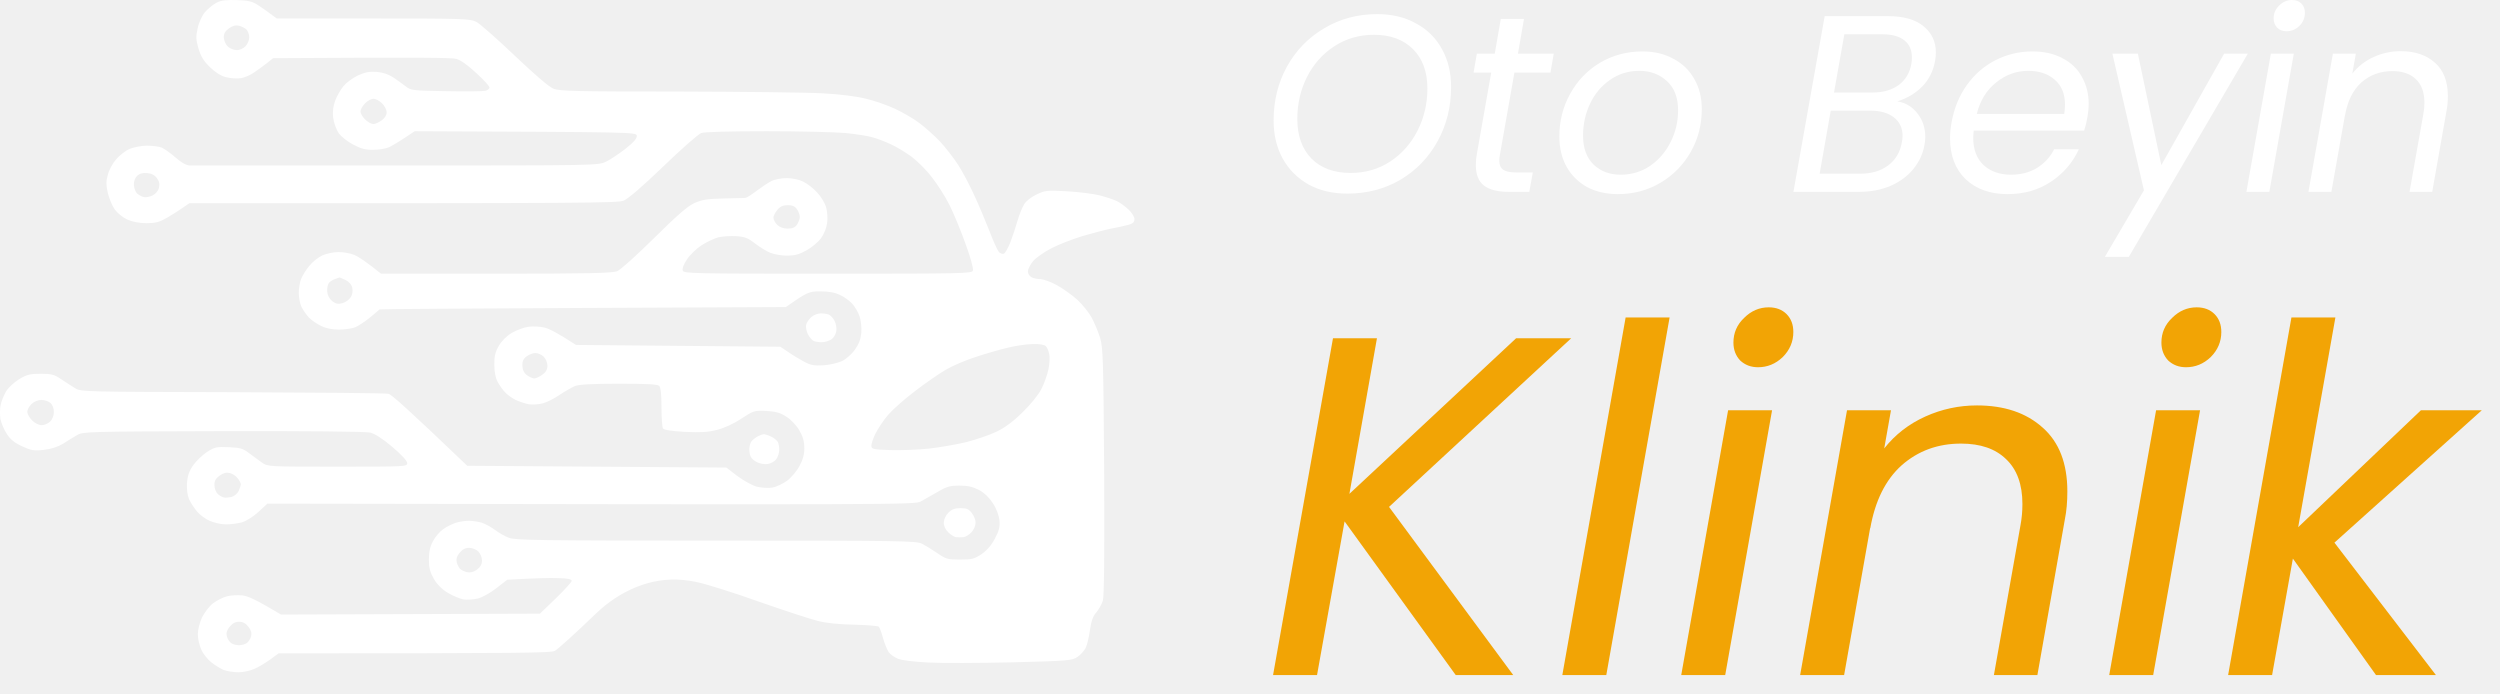
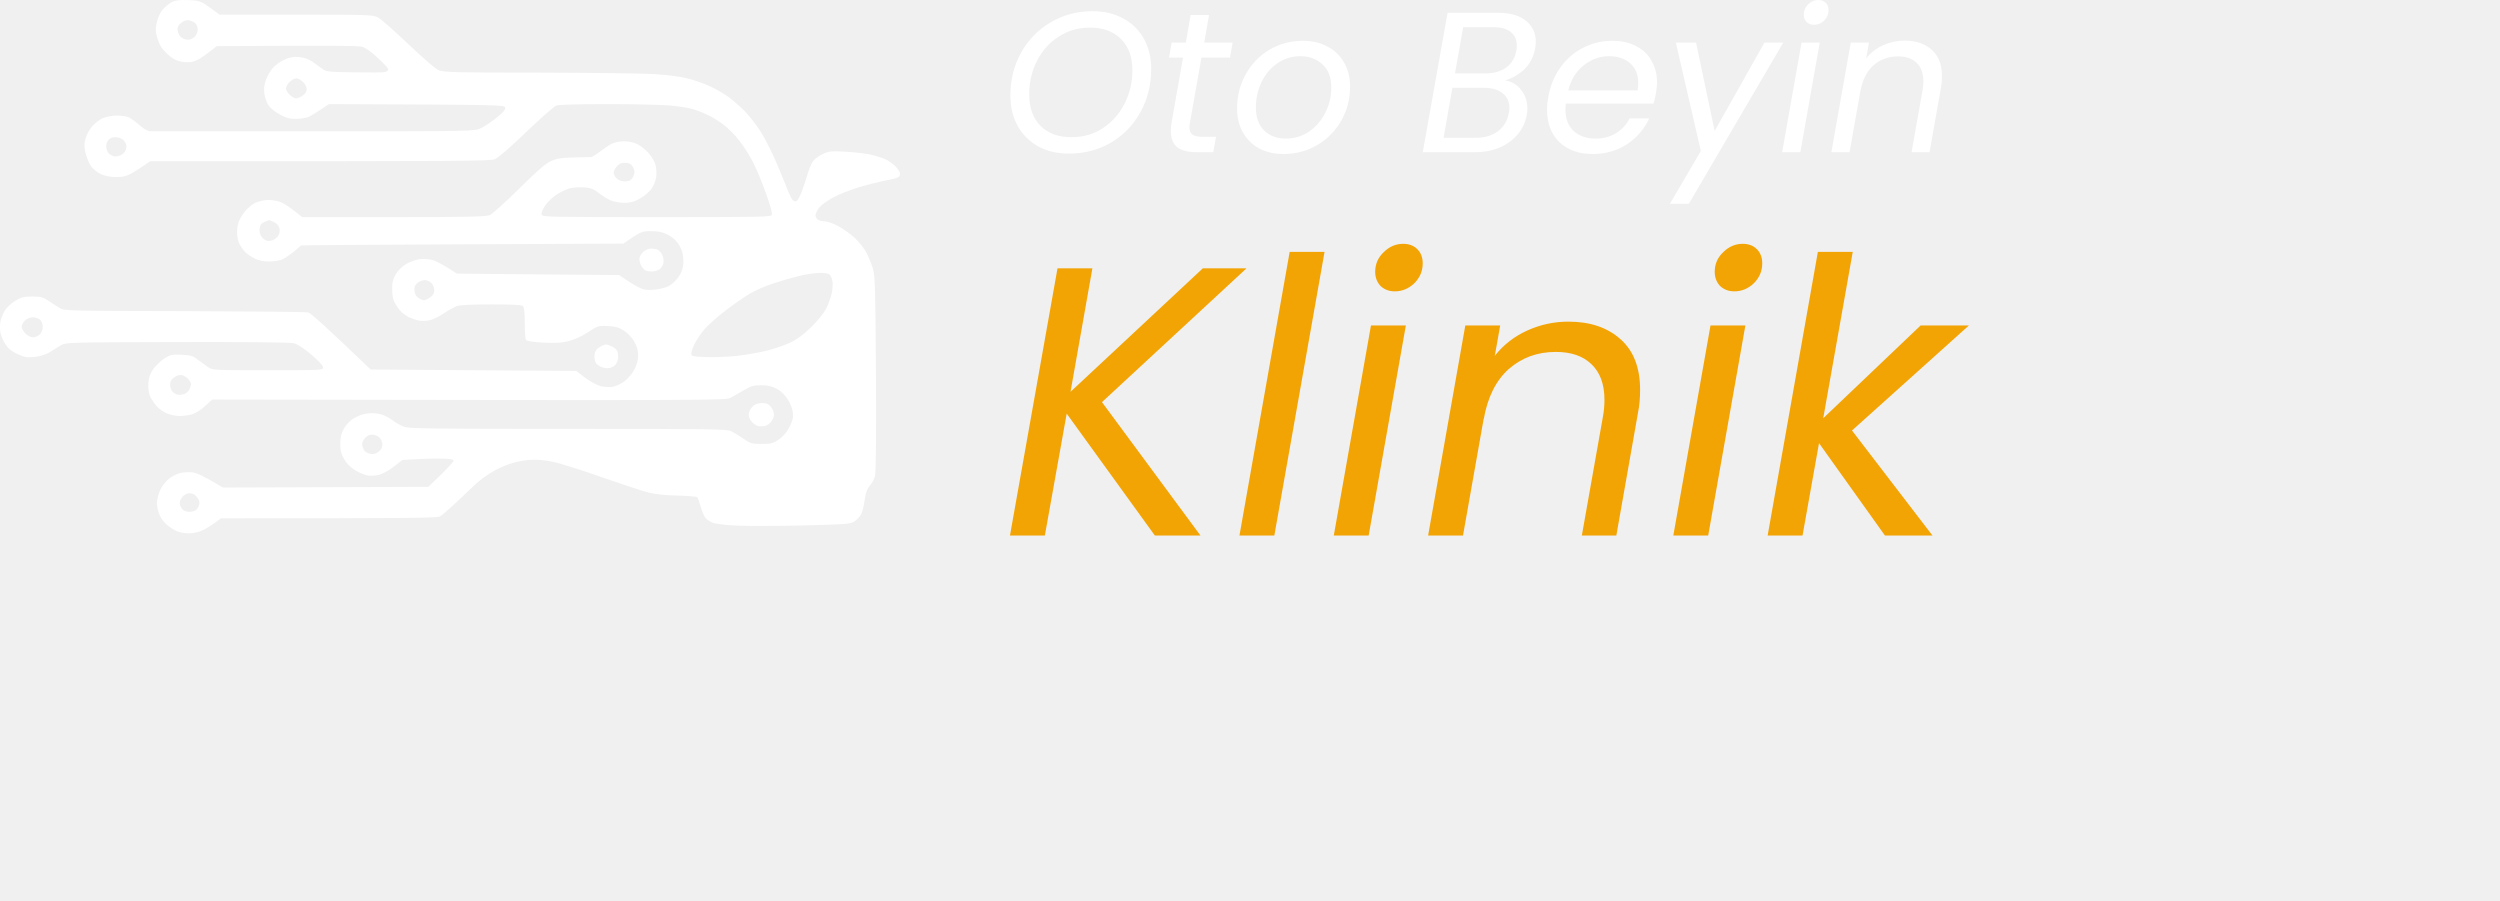
- <svg xmlns="http://www.w3.org/2000/svg" width="119" height="33" viewBox="0 0 119 33" fill="none">
+ <svg xmlns="http://www.w3.org/2000/svg" width="150" height="54" viewBox="0 0 150 54" fill="none">
  <path fill-rule="evenodd" clip-rule="evenodd" d="M11.285 0.005C11.837 0.022 12.015 0.065 12.309 0.262C12.504 0.391 12.78 0.58 13.172 0.88H17.764C22.079 0.88 22.382 0.889 22.676 1.044C22.845 1.129 23.663 1.851 24.5 2.649C25.443 3.542 26.137 4.143 26.342 4.22C26.636 4.34 27.419 4.357 32.26 4.357C35.339 4.366 38.445 4.4 39.183 4.443C39.993 4.486 40.794 4.589 41.23 4.701C41.622 4.795 42.245 5.01 42.609 5.181C42.974 5.353 43.499 5.654 43.766 5.86C44.033 6.057 44.469 6.452 44.736 6.727C44.994 7.001 45.386 7.508 45.599 7.834C45.813 8.16 46.16 8.821 46.374 9.293C46.596 9.766 46.916 10.538 47.103 11.01C47.281 11.483 47.486 11.929 47.548 11.998C47.62 12.066 47.726 12.101 47.788 12.075C47.851 12.041 47.993 11.792 48.1 11.517C48.207 11.234 48.358 10.779 48.438 10.495C48.518 10.212 48.661 9.869 48.75 9.723C48.83 9.577 49.097 9.371 49.337 9.259C49.746 9.062 49.826 9.053 50.796 9.105C51.357 9.139 52.06 9.225 52.354 9.302C52.647 9.379 53.012 9.5 53.155 9.568C53.297 9.637 53.555 9.817 53.715 9.972C53.875 10.118 54 10.324 54 10.427C54 10.573 53.929 10.641 53.715 10.701C53.555 10.744 53.181 10.83 52.888 10.882C52.594 10.942 51.971 11.105 51.508 11.242C51.045 11.388 50.387 11.637 50.049 11.817C49.711 11.989 49.319 12.264 49.177 12.427C49.043 12.59 48.928 12.813 48.928 12.925C48.928 13.028 49.008 13.148 49.106 13.2C49.203 13.251 49.39 13.285 49.533 13.285C49.666 13.294 50.013 13.414 50.298 13.569C50.583 13.723 51.028 14.041 51.286 14.273C51.544 14.513 51.846 14.899 51.971 15.131C52.096 15.371 52.274 15.792 52.363 16.075C52.505 16.548 52.523 17.114 52.558 22.428C52.576 26.386 52.558 28.369 52.496 28.592C52.443 28.764 52.3 29.012 52.185 29.15C52.033 29.313 51.944 29.553 51.882 29.983C51.838 30.317 51.749 30.695 51.677 30.841C51.606 30.978 51.428 31.176 51.286 31.27C51.037 31.442 50.859 31.459 48.171 31.528C46.605 31.562 44.816 31.571 44.193 31.536C43.499 31.502 42.93 31.433 42.743 31.356C42.574 31.288 42.369 31.142 42.298 31.038C42.227 30.927 42.102 30.626 42.031 30.369C41.96 30.111 41.871 29.862 41.826 29.828C41.791 29.794 41.266 29.751 40.652 29.734C39.949 29.725 39.308 29.656 38.916 29.553C38.569 29.468 37.315 29.055 36.113 28.635C34.912 28.206 33.568 27.785 33.132 27.699C32.951 27.661 32.758 27.63 32.51 27.606C30.974 27.455 29.485 28.133 28.371 29.201C27.419 30.12 26.538 30.918 26.413 30.978C26.235 31.081 25.025 31.099 13.261 31.099L12.878 31.382C12.664 31.536 12.326 31.742 12.13 31.828C11.935 31.923 11.588 32 11.356 32C11.116 32 10.796 31.948 10.644 31.888C10.484 31.82 10.217 31.657 10.048 31.519C9.879 31.382 9.665 31.116 9.585 30.927C9.496 30.738 9.416 30.412 9.416 30.197C9.416 29.974 9.505 29.631 9.621 29.382C9.737 29.15 9.968 28.849 10.137 28.721C10.306 28.592 10.6 28.437 10.796 28.386C10.991 28.334 11.33 28.317 11.552 28.343C11.81 28.377 12.202 28.549 13.376 29.253L25.701 29.21L26.458 28.48C26.876 28.077 27.214 27.699 27.214 27.648C27.214 27.57 27.009 27.527 26.573 27.519C26.218 27.502 25.523 27.519 24.144 27.596L23.637 27.991C23.343 28.223 22.952 28.437 22.747 28.489C22.533 28.54 22.222 28.558 22.053 28.532C21.884 28.497 21.555 28.36 21.323 28.223C21.047 28.06 20.807 27.819 20.656 27.562C20.469 27.235 20.415 27.038 20.415 26.635C20.415 26.274 20.469 26.017 20.611 25.759C20.718 25.553 20.94 25.295 21.101 25.184C21.252 25.072 21.528 24.943 21.697 24.883C21.866 24.832 22.151 24.789 22.32 24.789C22.489 24.789 22.774 24.832 22.943 24.883C23.112 24.943 23.396 25.098 23.566 25.227C23.735 25.355 24.028 25.527 24.215 25.596C24.509 25.716 25.595 25.733 34.066 25.733C42.778 25.733 43.615 25.742 43.882 25.879C44.033 25.956 44.362 26.154 44.612 26.326C45.021 26.609 45.101 26.635 45.688 26.635C46.258 26.635 46.374 26.609 46.721 26.377C46.97 26.205 47.192 25.956 47.352 25.647C47.548 25.287 47.602 25.081 47.575 24.789C47.557 24.557 47.441 24.231 47.272 23.973C47.094 23.69 46.872 23.475 46.614 23.329C46.311 23.175 46.08 23.115 45.679 23.115C45.226 23.115 45.066 23.158 44.629 23.415C44.345 23.578 43.989 23.784 43.828 23.87C43.553 24.025 42.93 24.025 12.727 23.973L12.3 24.368C12.05 24.6 11.712 24.806 11.508 24.866C11.312 24.918 10.974 24.961 10.751 24.961C10.529 24.961 10.191 24.883 9.995 24.797C9.799 24.72 9.523 24.514 9.381 24.351C9.247 24.188 9.069 23.922 8.998 23.759C8.918 23.57 8.882 23.278 8.9 22.986C8.927 22.643 9.007 22.411 9.203 22.136C9.345 21.939 9.639 21.655 9.861 21.509C10.226 21.278 10.315 21.261 10.893 21.286C11.436 21.312 11.57 21.346 11.855 21.57C12.041 21.707 12.317 21.913 12.477 22.025C12.753 22.213 12.771 22.213 16.064 22.213C19.321 22.213 19.383 22.213 19.383 22.042C19.383 21.939 19.116 21.647 18.671 21.269C18.217 20.883 17.835 20.642 17.621 20.591C17.434 20.539 14.48 20.514 10.618 20.522C4.113 20.539 3.935 20.548 3.668 20.711C3.507 20.806 3.205 20.986 3 21.123C2.739 21.278 2.431 21.375 2.075 21.415C1.612 21.467 1.478 21.441 1.051 21.243C0.695 21.08 0.491 20.917 0.322 20.651C0.188 20.445 0.055 20.127 0.019 19.939C-0.008 19.75 -0.008 19.458 0.028 19.295C0.055 19.131 0.17 18.84 0.277 18.651C0.393 18.453 0.651 18.213 0.909 18.05C1.283 17.827 1.434 17.792 1.941 17.792C2.457 17.792 2.582 17.827 2.911 18.05C3.125 18.196 3.427 18.385 3.579 18.479C3.846 18.651 4.024 18.651 11.063 18.668C15.031 18.685 18.369 18.711 18.493 18.745C18.627 18.771 19.454 19.501 22.24 22.171L34.574 22.256L35.099 22.66C35.392 22.875 35.802 23.106 36.024 23.166C36.247 23.218 36.576 23.244 36.754 23.209C36.941 23.183 37.261 23.029 37.466 22.883C37.67 22.729 37.937 22.411 38.062 22.171C38.222 21.87 38.293 21.613 38.285 21.312C38.285 21.012 38.213 20.763 38.044 20.479C37.911 20.248 37.644 19.964 37.43 19.835C37.145 19.647 36.932 19.587 36.478 19.561C35.908 19.535 35.873 19.544 35.285 19.93C34.921 20.17 34.476 20.376 34.129 20.462C33.702 20.574 33.355 20.591 32.598 20.557C31.948 20.522 31.601 20.462 31.557 20.393C31.521 20.333 31.486 19.878 31.486 19.381C31.486 18.771 31.45 18.445 31.379 18.367C31.29 18.29 30.8 18.265 29.457 18.265C28.166 18.265 27.579 18.299 27.366 18.376C27.214 18.445 26.876 18.634 26.636 18.797C26.387 18.968 26.031 19.149 25.835 19.2C25.639 19.252 25.337 19.269 25.167 19.243C24.998 19.209 24.714 19.114 24.544 19.037C24.375 18.951 24.144 18.788 24.046 18.677C23.939 18.573 23.779 18.342 23.69 18.179C23.583 17.99 23.53 17.689 23.53 17.363C23.521 16.968 23.575 16.754 23.744 16.462C23.877 16.23 24.117 15.989 24.366 15.844C24.589 15.715 24.945 15.578 25.167 15.552C25.39 15.526 25.728 15.543 25.924 15.595C26.12 15.638 26.538 15.844 27.419 16.419L37.145 16.505L37.528 16.762C37.733 16.908 38.071 17.106 38.276 17.217C38.578 17.38 38.756 17.415 39.183 17.389C39.477 17.372 39.877 17.277 40.073 17.191C40.269 17.097 40.545 16.857 40.696 16.642C40.883 16.376 40.972 16.144 40.999 15.826C41.016 15.586 40.981 15.234 40.91 15.045C40.847 14.856 40.687 14.59 40.563 14.453C40.438 14.316 40.18 14.127 39.984 14.041C39.735 13.921 39.45 13.869 39.05 13.869C38.507 13.869 38.436 13.895 37.404 14.616L27.748 14.659C22.436 14.685 18.084 14.71 18.066 14.728C18.057 14.736 17.861 14.908 17.621 15.105C17.39 15.294 17.069 15.509 16.909 15.578C16.758 15.638 16.402 15.689 16.135 15.689C15.823 15.689 15.512 15.629 15.29 15.517C15.094 15.423 14.827 15.243 14.702 15.114C14.578 14.977 14.418 14.745 14.346 14.599C14.275 14.444 14.222 14.144 14.222 13.929C14.222 13.715 14.275 13.414 14.337 13.268C14.4 13.114 14.569 12.839 14.72 12.659C14.863 12.478 15.138 12.255 15.334 12.161C15.53 12.075 15.877 11.998 16.108 11.998C16.349 11.998 16.687 12.058 16.865 12.135C17.052 12.212 17.416 12.444 18.137 13.028H23.61C28.024 13.028 29.136 13.002 29.377 12.908C29.537 12.848 30.311 12.144 31.13 11.337C32.215 10.264 32.714 9.826 33.043 9.671C33.408 9.508 33.657 9.465 34.422 9.448C34.938 9.439 35.41 9.422 35.472 9.422C35.526 9.422 35.766 9.276 35.997 9.096C36.238 8.916 36.558 8.701 36.709 8.624C36.87 8.538 37.199 8.478 37.448 8.478C37.706 8.478 38.035 8.547 38.222 8.641C38.409 8.727 38.712 8.959 38.89 9.156C39.077 9.354 39.272 9.671 39.326 9.877C39.379 10.075 39.406 10.409 39.37 10.624C39.343 10.847 39.219 11.148 39.077 11.345C38.943 11.525 38.623 11.792 38.382 11.92C38.053 12.109 37.822 12.169 37.466 12.169C37.217 12.169 36.852 12.109 36.665 12.032C36.487 11.963 36.158 11.757 35.935 11.586C35.606 11.328 35.446 11.268 35.045 11.242C34.778 11.225 34.396 11.251 34.2 11.294C34.004 11.345 33.648 11.517 33.399 11.671C33.159 11.826 32.847 12.126 32.705 12.341C32.545 12.573 32.465 12.787 32.5 12.882C32.554 13.019 32.963 13.028 39.406 13.028C45.849 13.028 46.258 13.019 46.311 12.882C46.347 12.796 46.187 12.221 45.955 11.594C45.733 10.967 45.386 10.135 45.19 9.748C44.994 9.354 44.62 8.77 44.362 8.444C44.113 8.109 43.677 7.68 43.41 7.474C43.143 7.276 42.698 7.001 42.431 6.881C42.164 6.752 41.764 6.598 41.541 6.538C41.319 6.469 40.741 6.383 40.251 6.332C39.762 6.289 38.071 6.246 36.496 6.246C34.698 6.246 33.532 6.28 33.381 6.332C33.239 6.383 32.429 7.096 31.575 7.92C30.587 8.873 29.893 9.465 29.688 9.551C29.386 9.663 28.131 9.68 9.016 9.671L8.704 9.886C8.535 10.006 8.197 10.221 7.948 10.367C7.583 10.573 7.405 10.624 6.969 10.624C6.622 10.624 6.302 10.555 6.061 10.452C5.839 10.349 5.59 10.143 5.456 9.963C5.332 9.783 5.189 9.422 5.127 9.165C5.047 8.796 5.047 8.607 5.136 8.306C5.189 8.092 5.367 7.765 5.527 7.585C5.688 7.396 5.972 7.173 6.168 7.087C6.364 7.01 6.738 6.933 6.996 6.933C7.245 6.933 7.556 6.976 7.681 7.019C7.806 7.07 8.108 7.276 8.348 7.491C8.642 7.748 8.873 7.877 9.043 7.877C9.176 7.877 13.599 7.877 18.876 7.877C28.371 7.877 28.46 7.877 28.843 7.697C29.047 7.602 29.466 7.319 29.777 7.079C30.177 6.761 30.329 6.581 30.311 6.461C30.284 6.289 30.204 6.289 19.739 6.246L19.276 6.555C19.018 6.727 18.689 6.924 18.538 7.001C18.395 7.07 18.048 7.13 17.781 7.13C17.408 7.139 17.176 7.079 16.811 6.881C16.544 6.744 16.233 6.495 16.117 6.332C16.01 6.169 15.886 5.842 15.859 5.602C15.823 5.31 15.859 5.053 15.957 4.787C16.037 4.572 16.215 4.263 16.349 4.1C16.482 3.937 16.794 3.705 17.034 3.593C17.372 3.439 17.577 3.396 17.924 3.422C18.226 3.447 18.484 3.533 18.725 3.688C18.912 3.816 19.187 4.014 19.321 4.117C19.561 4.306 19.668 4.314 21.234 4.34C22.151 4.357 22.987 4.349 23.103 4.323C23.21 4.297 23.299 4.22 23.299 4.168C23.308 4.108 23.023 3.799 22.676 3.482C22.275 3.104 21.928 2.864 21.724 2.803C21.501 2.743 19.962 2.726 13.003 2.769L12.7 3.009C12.531 3.138 12.255 3.344 12.086 3.456C11.917 3.576 11.632 3.696 11.463 3.722C11.294 3.748 10.982 3.731 10.778 3.679C10.52 3.619 10.262 3.456 9.995 3.198C9.701 2.915 9.559 2.683 9.452 2.323C9.327 1.902 9.318 1.748 9.407 1.353C9.461 1.078 9.612 0.752 9.754 0.58C9.897 0.417 10.146 0.211 10.315 0.125C10.538 0.013 10.787 -0.012 11.285 0.005ZM10.653 1.79C10.662 1.928 10.742 2.117 10.84 2.211C10.938 2.306 11.125 2.383 11.267 2.383C11.401 2.391 11.588 2.306 11.685 2.203C11.783 2.108 11.864 1.911 11.864 1.773C11.864 1.645 11.801 1.473 11.73 1.404C11.659 1.335 11.499 1.258 11.374 1.224C11.214 1.19 11.072 1.224 10.893 1.353C10.716 1.481 10.644 1.61 10.653 1.79ZM17.158 5.302C17.158 5.396 17.256 5.568 17.381 5.688C17.505 5.808 17.674 5.903 17.764 5.903C17.844 5.911 18.022 5.834 18.164 5.731C18.315 5.628 18.404 5.482 18.404 5.345C18.404 5.224 18.306 5.035 18.182 4.915C18.057 4.795 17.879 4.701 17.781 4.701C17.674 4.701 17.497 4.795 17.381 4.915C17.265 5.027 17.167 5.199 17.158 5.302ZM6.373 8.804C6.382 8.959 6.453 9.139 6.524 9.208C6.595 9.276 6.738 9.354 6.836 9.379C6.934 9.405 7.12 9.371 7.263 9.302C7.405 9.233 7.53 9.087 7.565 8.942C7.61 8.761 7.583 8.632 7.467 8.478C7.361 8.332 7.209 8.255 6.996 8.238C6.791 8.22 6.64 8.263 6.524 8.375C6.426 8.469 6.364 8.641 6.373 8.804ZM36.816 10.375C36.825 10.47 36.905 10.616 37.003 10.71C37.11 10.813 37.297 10.882 37.492 10.882C37.715 10.882 37.84 10.83 37.937 10.693C38.009 10.581 38.071 10.418 38.071 10.324C38.071 10.229 38.009 10.066 37.937 9.963C37.84 9.817 37.715 9.766 37.501 9.766C37.279 9.766 37.136 9.826 37.003 9.989C36.896 10.118 36.807 10.289 36.816 10.375ZM15.655 13.466C15.601 13.534 15.566 13.715 15.574 13.878C15.592 14.067 15.681 14.23 15.823 14.341C16.002 14.47 16.099 14.487 16.313 14.427C16.455 14.384 16.633 14.255 16.704 14.135C16.776 14.015 16.802 13.835 16.767 13.697C16.74 13.552 16.607 13.406 16.447 13.328C16.295 13.26 16.171 13.2 16.153 13.208C16.144 13.208 16.046 13.242 15.939 13.285C15.832 13.32 15.708 13.406 15.655 13.466ZM46.436 16.994C45.973 17.14 45.332 17.415 45.012 17.604C44.692 17.792 44.033 18.247 43.544 18.625C43.054 18.994 42.485 19.501 42.271 19.75C42.058 19.999 41.791 20.402 41.666 20.651C41.55 20.891 41.461 21.166 41.479 21.252C41.497 21.381 41.622 21.398 42.387 21.424C42.876 21.441 43.695 21.407 44.211 21.355C44.727 21.295 45.528 21.157 45.991 21.046C46.454 20.926 47.094 20.711 47.415 20.557C47.806 20.376 48.216 20.076 48.661 19.638C49.052 19.26 49.426 18.797 49.568 18.522C49.702 18.265 49.853 17.835 49.907 17.578C49.96 17.32 49.978 16.994 49.942 16.848C49.915 16.711 49.844 16.539 49.782 16.479C49.72 16.41 49.488 16.367 49.15 16.376C48.856 16.384 48.314 16.462 47.949 16.556C47.584 16.642 46.899 16.839 46.436 16.994ZM24.865 17.415C24.874 17.612 24.945 17.758 25.087 17.861C25.203 17.947 25.363 18.015 25.434 18.015C25.506 18.015 25.675 17.938 25.817 17.835C25.986 17.715 26.057 17.586 26.057 17.406C26.057 17.26 25.977 17.071 25.879 16.977C25.782 16.882 25.604 16.805 25.488 16.805C25.372 16.805 25.185 16.874 25.07 16.96C24.909 17.08 24.856 17.2 24.865 17.415ZM1.3 19.621C1.309 19.724 1.416 19.904 1.541 20.024C1.665 20.145 1.861 20.239 1.986 20.239C2.11 20.239 2.288 20.162 2.386 20.067C2.493 19.964 2.564 19.775 2.564 19.621C2.573 19.458 2.502 19.277 2.413 19.192C2.324 19.106 2.128 19.037 1.977 19.037C1.808 19.037 1.621 19.114 1.496 19.235C1.381 19.346 1.292 19.518 1.3 19.621ZM10.208 23.098C10.208 23.252 10.28 23.433 10.368 23.518C10.457 23.596 10.591 23.673 10.662 23.681C10.733 23.699 10.893 23.681 11.018 23.656C11.143 23.621 11.294 23.501 11.356 23.381C11.41 23.261 11.463 23.106 11.463 23.055C11.463 22.995 11.392 22.857 11.303 22.754C11.223 22.651 11.054 22.54 10.929 22.514C10.769 22.48 10.627 22.514 10.449 22.643C10.262 22.78 10.199 22.9 10.208 23.098ZM21.741 26.763C21.768 26.884 21.848 27.021 21.901 27.081C21.964 27.133 22.106 27.21 22.231 27.235C22.382 27.27 22.533 27.235 22.702 27.115C22.872 26.986 22.943 26.858 22.943 26.677C22.943 26.532 22.863 26.343 22.765 26.248C22.667 26.154 22.471 26.077 22.329 26.077C22.142 26.077 22.008 26.154 21.875 26.317C21.741 26.48 21.706 26.617 21.741 26.763ZM10.796 30.283C10.822 30.403 10.92 30.549 11 30.609C11.08 30.669 11.249 30.712 11.374 30.712C11.499 30.712 11.668 30.669 11.748 30.609C11.828 30.549 11.926 30.403 11.953 30.283C11.988 30.137 11.953 29.991 11.828 29.837C11.694 29.665 11.561 29.596 11.383 29.596C11.196 29.596 11.063 29.674 10.929 29.837C10.796 30 10.76 30.137 10.796 30.283Z" fill="white" />
  <path d="M38.373 15.457C38.4 15.346 38.516 15.183 38.623 15.088C38.729 14.994 38.934 14.916 39.068 14.916C39.201 14.916 39.379 14.942 39.459 14.977C39.539 15.02 39.664 15.148 39.726 15.277C39.797 15.414 39.833 15.629 39.806 15.775C39.779 15.921 39.673 16.093 39.566 16.161C39.45 16.23 39.255 16.29 39.121 16.29C38.979 16.29 38.809 16.264 38.729 16.23C38.649 16.187 38.525 16.05 38.454 15.904C38.382 15.758 38.347 15.56 38.373 15.457Z" fill="white" />
  <path d="M35.775 21.003C35.837 20.926 35.971 20.823 36.069 20.771C36.166 20.72 36.3 20.668 36.362 20.668C36.416 20.668 36.576 20.72 36.718 20.788C36.852 20.849 36.985 20.969 37.03 21.046C37.065 21.123 37.092 21.286 37.092 21.415C37.092 21.552 37.03 21.741 36.959 21.844C36.887 21.956 36.7 22.059 36.558 22.085C36.416 22.11 36.184 22.076 36.051 22.007C35.908 21.947 35.775 21.827 35.739 21.75C35.695 21.673 35.668 21.509 35.668 21.372C35.668 21.243 35.713 21.08 35.775 21.003Z" fill="white" />
  <path d="M44.923 24.875C44.932 24.712 45.021 24.523 45.146 24.402C45.306 24.239 45.457 24.188 45.724 24.188C46.009 24.188 46.115 24.231 46.258 24.42C46.365 24.557 46.445 24.763 46.436 24.892C46.436 25.029 46.347 25.227 46.24 25.338C46.124 25.459 45.955 25.561 45.858 25.57C45.76 25.579 45.608 25.579 45.528 25.57C45.439 25.57 45.27 25.467 45.146 25.347C45.003 25.209 44.923 25.038 44.923 24.875Z" fill="white" />
  <path d="M64.128 9.216C63.432 9.216 62.82 9.072 62.292 8.784C61.764 8.488 61.352 8.076 61.056 7.548C60.768 7.02 60.624 6.416 60.624 5.736C60.624 4.792 60.836 3.936 61.26 3.168C61.692 2.392 62.284 1.784 63.036 1.344C63.788 0.896 64.628 0.672 65.556 0.672C66.26 0.672 66.876 0.82 67.404 1.116C67.94 1.404 68.352 1.812 68.64 2.34C68.928 2.86 69.072 3.46 69.072 4.14C69.072 5.092 68.856 5.956 68.424 6.732C68 7.5 67.412 8.108 66.66 8.556C65.908 8.996 65.064 9.216 64.128 9.216ZM64.284 8.232C64.988 8.232 65.616 8.052 66.168 7.692C66.728 7.324 67.164 6.832 67.476 6.216C67.788 5.6 67.944 4.932 67.944 4.212C67.944 3.42 67.716 2.796 67.26 2.34C66.804 1.884 66.184 1.656 65.4 1.656C64.696 1.656 64.064 1.84 63.504 2.208C62.952 2.568 62.52 3.056 62.208 3.672C61.904 4.28 61.752 4.944 61.752 5.664C61.752 6.456 61.976 7.084 62.424 7.548C62.88 8.004 63.5 8.232 64.284 8.232Z" fill="white" />
  <path d="M71.402 7.332C71.378 7.452 71.366 7.556 71.366 7.644C71.366 7.844 71.426 7.988 71.546 8.076C71.674 8.164 71.878 8.208 72.158 8.208H72.962L72.794 9.132H71.81C71.29 9.132 70.898 9.032 70.634 8.832C70.378 8.632 70.25 8.304 70.25 7.848C70.25 7.672 70.266 7.5 70.298 7.332L70.982 3.456H70.142L70.298 2.556H71.15L71.438 0.9H72.542L72.254 2.556H73.958L73.802 3.456H72.086L71.402 7.332Z" fill="white" />
  <path d="M77.009 9.24C76.457 9.24 75.969 9.128 75.545 8.904C75.129 8.672 74.805 8.352 74.573 7.944C74.341 7.528 74.225 7.048 74.225 6.504C74.225 5.76 74.397 5.08 74.741 4.464C75.085 3.84 75.557 3.348 76.157 2.988C76.765 2.628 77.441 2.448 78.185 2.448C78.737 2.448 79.225 2.564 79.649 2.796C80.081 3.02 80.413 3.34 80.645 3.756C80.885 4.164 81.005 4.644 81.005 5.196C81.005 5.94 80.829 6.62 80.477 7.236C80.125 7.852 79.645 8.34 79.037 8.7C78.429 9.06 77.753 9.24 77.009 9.24ZM77.141 8.316C77.661 8.316 78.129 8.176 78.545 7.896C78.961 7.608 79.285 7.232 79.517 6.768C79.757 6.296 79.877 5.792 79.877 5.256C79.877 4.648 79.701 4.184 79.349 3.864C78.997 3.536 78.557 3.372 78.029 3.372C77.509 3.372 77.045 3.516 76.637 3.804C76.229 4.084 75.913 4.46 75.689 4.932C75.465 5.404 75.353 5.912 75.353 6.456C75.353 7.048 75.521 7.508 75.857 7.836C76.193 8.156 76.621 8.316 77.141 8.316Z" fill="white" />
  <path d="M92.111 2.892C92.023 3.388 91.815 3.8 91.487 4.128C91.167 4.448 90.775 4.68 90.311 4.824C90.703 4.888 91.023 5.08 91.271 5.4C91.519 5.712 91.643 6.084 91.643 6.516C91.643 6.644 91.631 6.768 91.607 6.888C91.535 7.312 91.359 7.696 91.079 8.04C90.807 8.376 90.447 8.644 89.999 8.844C89.551 9.036 89.047 9.132 88.487 9.132H85.367L86.855 0.768H89.855C90.607 0.768 91.175 0.928 91.559 1.248C91.951 1.568 92.147 1.984 92.147 2.496C92.147 2.624 92.135 2.756 92.111 2.892ZM90.983 3.024C90.999 2.952 91.007 2.852 91.007 2.724C91.007 2.38 90.887 2.112 90.647 1.92C90.407 1.728 90.059 1.632 89.603 1.632H87.791L87.299 4.404H89.135C89.639 4.404 90.055 4.284 90.383 4.044C90.711 3.796 90.911 3.456 90.983 3.024ZM90.527 6.78C90.551 6.668 90.563 6.564 90.563 6.468C90.563 6.1 90.427 5.808 90.155 5.592C89.883 5.376 89.511 5.268 89.039 5.268H87.143L86.615 8.268H88.547C89.083 8.268 89.527 8.136 89.879 7.872C90.231 7.608 90.447 7.244 90.527 6.78Z" fill="white" />
  <path d="M96.746 2.448C97.298 2.448 97.774 2.556 98.174 2.772C98.582 2.98 98.89 3.276 99.098 3.66C99.314 4.036 99.422 4.468 99.422 4.956C99.422 5.124 99.402 5.328 99.362 5.568C99.33 5.776 99.278 5.992 99.206 6.216H93.95C93.934 6.376 93.926 6.492 93.926 6.564C93.926 7.116 94.09 7.548 94.418 7.86C94.754 8.164 95.19 8.316 95.726 8.316C96.198 8.316 96.61 8.208 96.962 7.992C97.322 7.768 97.594 7.472 97.778 7.104H98.954C98.666 7.736 98.222 8.252 97.622 8.652C97.03 9.044 96.342 9.24 95.558 9.24C94.734 9.24 94.07 9.004 93.566 8.532C93.07 8.052 92.822 7.4 92.822 6.576C92.822 6.344 92.846 6.096 92.894 5.832C93.014 5.152 93.258 4.556 93.626 4.044C93.994 3.532 94.446 3.14 94.982 2.868C95.526 2.588 96.114 2.448 96.746 2.448ZM98.258 5.424C98.282 5.264 98.294 5.116 98.294 4.98C98.294 4.468 98.13 4.072 97.802 3.792C97.482 3.512 97.062 3.372 96.542 3.372C95.982 3.372 95.474 3.556 95.018 3.924C94.562 4.284 94.254 4.784 94.094 5.424H98.258Z" fill="white" />
  <path d="M101.763 2.556L102.879 7.86L105.867 2.556H106.995L101.331 12.228H100.191L102.051 9.06L100.551 2.556H101.763Z" fill="white" />
  <path d="M108.837 1.488C108.661 1.488 108.513 1.432 108.393 1.32C108.281 1.2 108.225 1.052 108.225 0.876C108.225 0.636 108.313 0.432 108.489 0.264C108.665 0.088 108.869 0 109.101 0C109.285 0 109.433 0.056 109.545 0.168C109.657 0.28 109.713 0.428 109.713 0.612C109.713 0.852 109.625 1.06 109.449 1.236C109.273 1.404 109.069 1.488 108.837 1.488ZM109.185 2.556L108.021 9.132H106.929L108.093 2.556H109.185Z" fill="white" />
  <path d="M114.274 2.436C114.954 2.436 115.498 2.62 115.906 2.988C116.314 3.348 116.518 3.876 116.518 4.572C116.518 4.828 116.498 5.056 116.458 5.256L115.774 9.132H114.694L115.354 5.412C115.386 5.244 115.402 5.068 115.402 4.884C115.402 4.396 115.266 4.024 114.994 3.768C114.73 3.512 114.358 3.384 113.878 3.384C113.302 3.384 112.81 3.564 112.402 3.924C112.002 4.284 111.742 4.808 111.622 5.496V5.472L110.974 9.132H109.882L111.046 2.556H112.138L111.97 3.504C112.242 3.16 112.582 2.896 112.99 2.712C113.398 2.528 113.826 2.436 114.274 2.436Z" fill="white" />
  <path d="M66.118 24.128L72.029 32.132H69.292L64.002 24.818L62.691 32.132H60.598L63.45 16.101H65.543L64.232 23.507L72.167 16.101H74.789L66.118 24.128Z" fill="#F2A405" />
  <path d="M79.473 15.112L76.46 32.132H74.367L77.38 15.112H79.473Z" fill="#F2A405" />
  <path d="M83.684 17.481C83.346 17.481 83.063 17.374 82.833 17.159C82.618 16.929 82.511 16.645 82.511 16.308C82.511 15.848 82.679 15.457 83.017 15.135C83.354 14.798 83.745 14.629 84.19 14.629C84.542 14.629 84.826 14.736 85.041 14.951C85.255 15.166 85.363 15.449 85.363 15.802C85.363 16.262 85.194 16.661 84.857 16.998C84.519 17.32 84.128 17.481 83.684 17.481ZM84.351 19.528L82.12 32.132H80.027L82.258 19.528H84.351Z" fill="#F2A405" />
  <path d="M94.105 19.298C95.408 19.298 96.451 19.651 97.233 20.356C98.015 21.046 98.406 22.058 98.406 23.392C98.406 23.883 98.368 24.32 98.291 24.703L96.98 32.132H94.91L96.175 25.002C96.236 24.68 96.267 24.343 96.267 23.99C96.267 23.055 96.006 22.342 95.485 21.851C94.979 21.36 94.266 21.115 93.346 21.115C92.242 21.115 91.299 21.46 90.517 22.15C89.75 22.84 89.252 23.844 89.022 25.163V25.117L87.78 32.132H85.687L87.918 19.528H90.011L89.689 21.345C90.21 20.686 90.862 20.18 91.644 19.827C92.426 19.474 93.246 19.298 94.105 19.298Z" fill="#F2A405" />
  <path d="M104.056 17.481C103.718 17.481 103.435 17.374 103.205 17.159C102.99 16.929 102.883 16.645 102.883 16.308C102.883 15.848 103.051 15.457 103.389 15.135C103.726 14.798 104.117 14.629 104.562 14.629C104.914 14.629 105.198 14.736 105.413 14.951C105.627 15.166 105.735 15.449 105.735 15.802C105.735 16.262 105.566 16.661 105.229 16.998C104.891 17.32 104.5 17.481 104.056 17.481ZM104.723 19.528L102.492 32.132H100.399L102.63 19.528H104.723Z" fill="#F2A405" />
  <path d="M111.119 25.83L115.949 32.132H113.097L109.141 26.589L108.152 32.132H106.059L109.072 15.112H111.165L109.394 25.094L115.236 19.528H118.134L111.119 25.83Z" fill="#F2A405" />
</svg>
